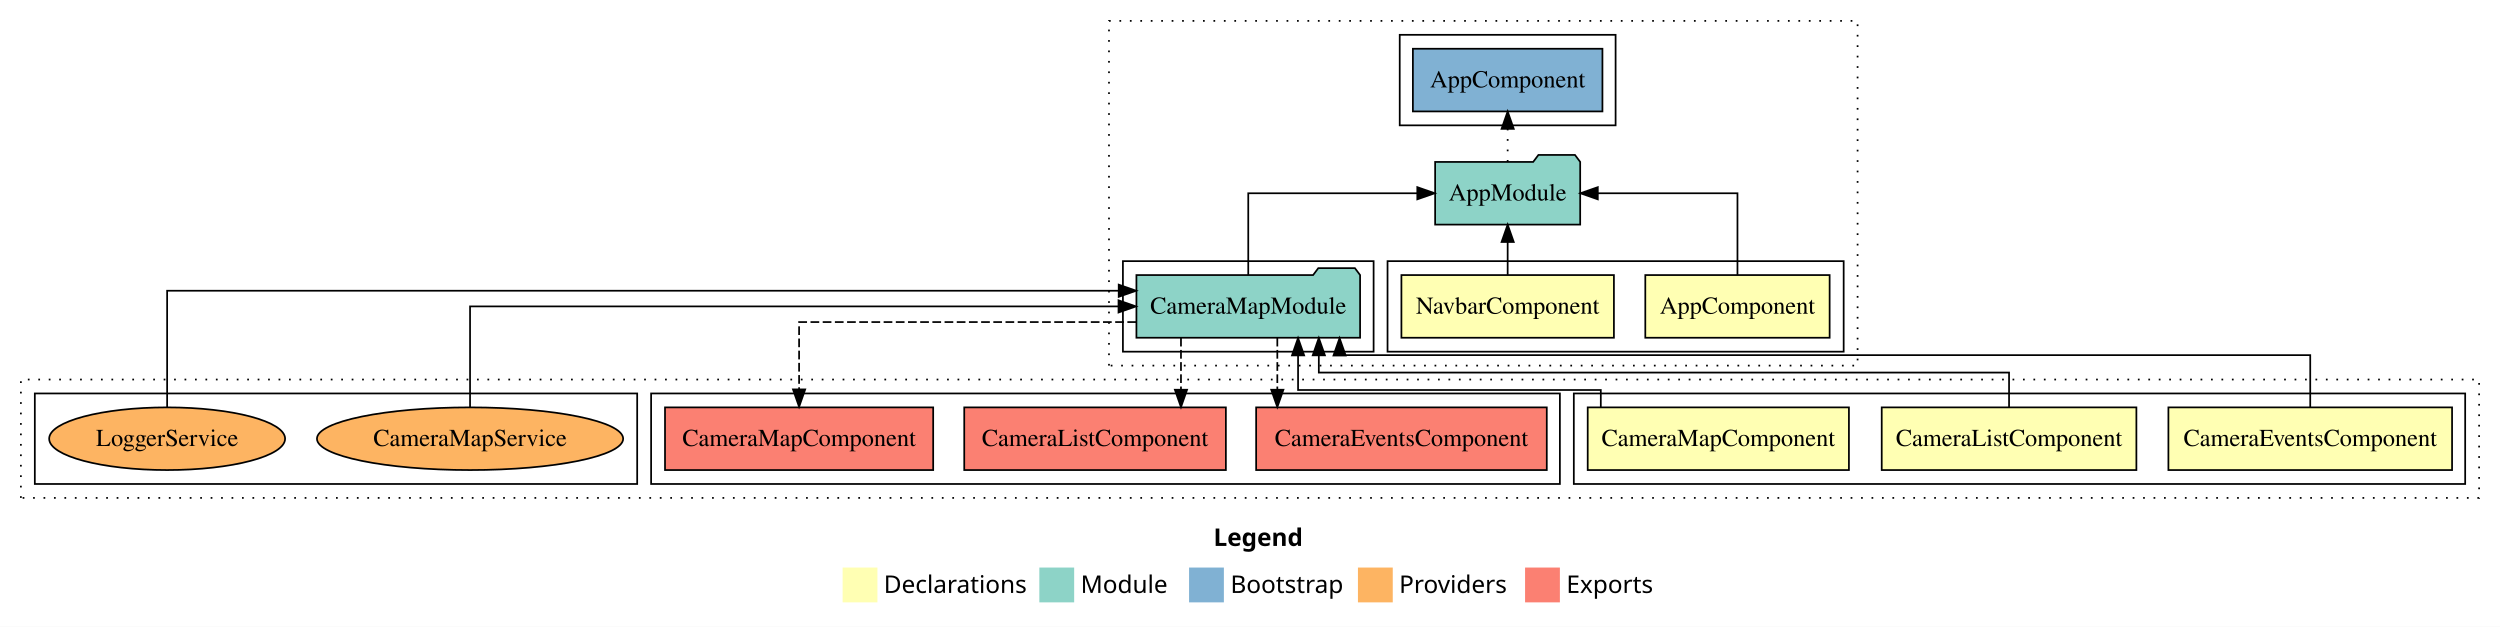
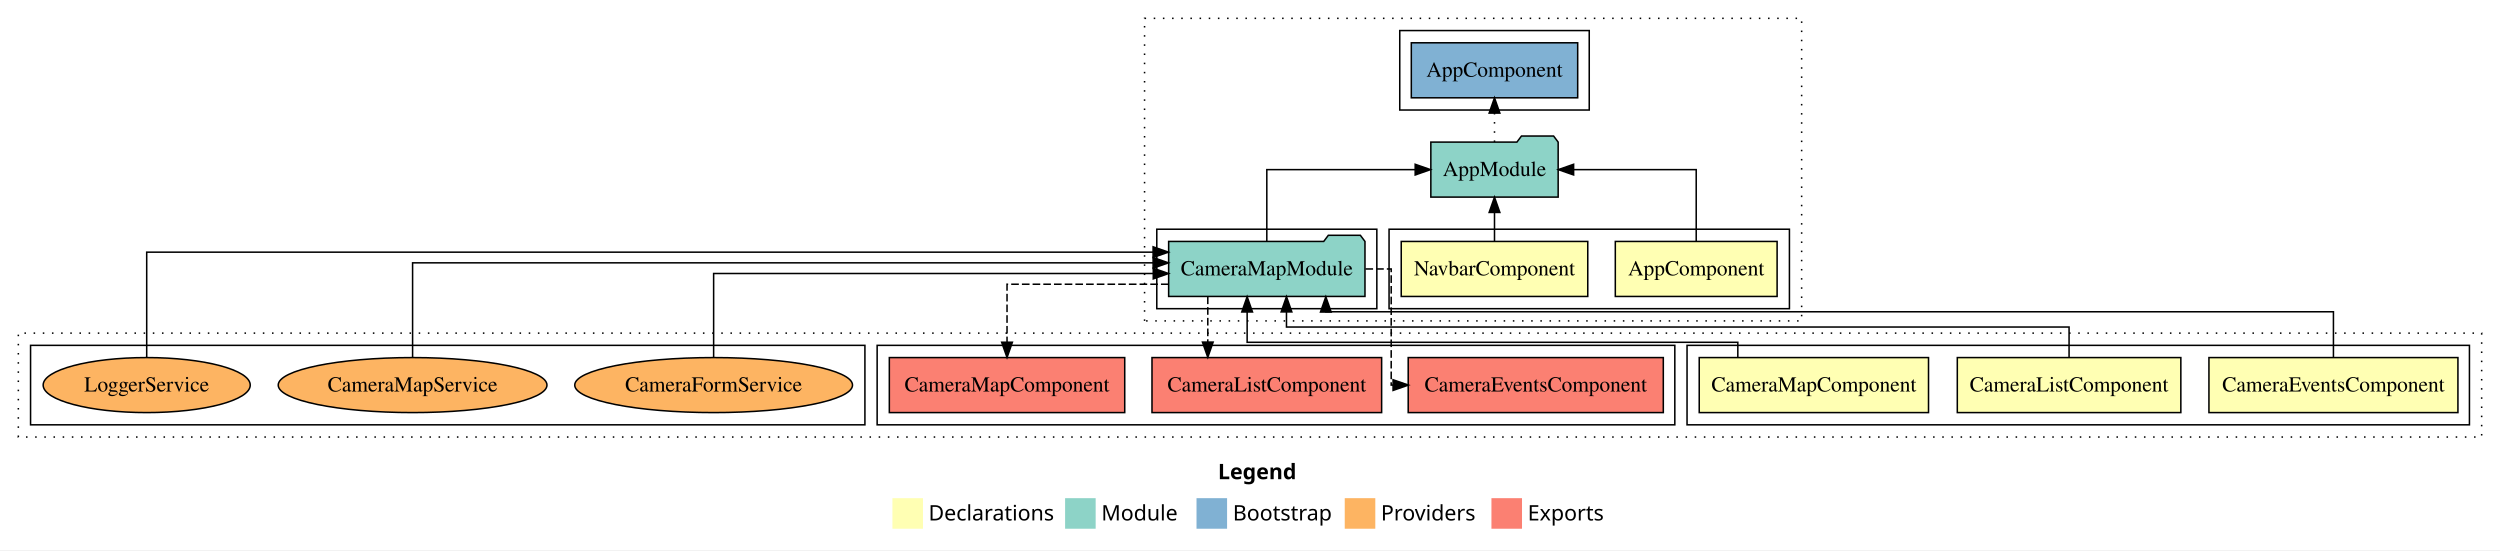
- <svg xmlns="http://www.w3.org/2000/svg" width="1436pt" height="360pt" viewBox="0.00 0.00 1436.00 360.00">
+ <svg xmlns="http://www.w3.org/2000/svg" width="1636pt" height="360pt" viewBox="0.00 0.00 1636.00 360.00">
  <g id="graph0" class="graph" transform="scale(1 1) rotate(0) translate(4 356)">
-     <polygon fill="white" stroke="transparent" points="-4,4 -4,-356 1432,-356 1432,4 -4,4" />
-     <text text-anchor="start" x="693.01" y="-42.4" font-family="sans-serif" font-weight="bold" font-size="14.00">Legend</text>
-     <polygon fill="#ffffb3" stroke="transparent" points="480,-10 480,-30 500,-30 500,-10 480,-10" />
-     <text text-anchor="start" x="503.63" y="-15.4" font-family="sans-serif" font-size="14.00">  Declarations</text>
-     <polygon fill="#8dd3c7" stroke="transparent" points="593,-10 593,-30 613,-30 613,-10 593,-10" />
-     <text text-anchor="start" x="616.73" y="-15.4" font-family="sans-serif" font-size="14.00">  Module</text>
-     <polygon fill="#80b1d3" stroke="transparent" points="679,-10 679,-30 699,-30 699,-10 679,-10" />
-     <text text-anchor="start" x="702.78" y="-15.4" font-family="sans-serif" font-size="14.00">  Bootstrap</text>
-     <polygon fill="#fdb462" stroke="transparent" points="776,-10 776,-30 796,-30 796,-10 776,-10" />
-     <text text-anchor="start" x="799.67" y="-15.4" font-family="sans-serif" font-size="14.00">  Providers</text>
-     <polygon fill="#fb8072" stroke="transparent" points="872,-10 872,-30 892,-30 892,-10 872,-10" />
-     <text text-anchor="start" x="895.73" y="-15.4" font-family="sans-serif" font-size="14.00">  Exports</text>
+     <polygon fill="white" stroke="transparent" points="-4,4 -4,-356 1632,-356 1632,4 -4,4" />
+     <text text-anchor="start" x="793.01" y="-42.4" font-family="sans-serif" font-weight="bold" font-size="14.00">Legend</text>
+     <polygon fill="#ffffb3" stroke="transparent" points="580,-10 580,-30 600,-30 600,-10 580,-10" />
+     <text text-anchor="start" x="603.63" y="-15.4" font-family="sans-serif" font-size="14.00">  Declarations</text>
+     <polygon fill="#8dd3c7" stroke="transparent" points="693,-10 693,-30 713,-30 713,-10 693,-10" />
+     <text text-anchor="start" x="716.73" y="-15.4" font-family="sans-serif" font-size="14.00">  Module</text>
+     <polygon fill="#80b1d3" stroke="transparent" points="779,-10 779,-30 799,-30 799,-10 779,-10" />
+     <text text-anchor="start" x="802.78" y="-15.4" font-family="sans-serif" font-size="14.00">  Bootstrap</text>
+     <polygon fill="#fdb462" stroke="transparent" points="876,-10 876,-30 896,-30 896,-10 876,-10" />
+     <text text-anchor="start" x="899.67" y="-15.4" font-family="sans-serif" font-size="14.00">  Providers</text>
+     <polygon fill="#fb8072" stroke="transparent" points="972,-10 972,-30 992,-30 992,-10 972,-10" />
+     <text text-anchor="start" x="995.73" y="-15.4" font-family="sans-serif" font-size="14.00">  Exports</text>
    <g id="clust1" class="cluster">
-       <polygon fill="none" stroke="black" stroke-dasharray="1,5" points="633,-146 633,-344 1063,-344 1063,-146 633,-146" />
+       <polygon fill="none" stroke="black" stroke-dasharray="1,5" points="745,-146 745,-344 1175,-344 1175,-146 745,-146" />
    </g>
    <g id="clust2" class="cluster">
-       <polygon fill="none" stroke="black" points="793,-154 793,-206 1055,-206 1055,-154 793,-154" />
+       <polygon fill="none" stroke="black" points="905,-154 905,-206 1167,-206 1167,-154 905,-154" />
    </g>
    <g id="clust5" class="cluster">
-       <polygon fill="none" stroke="black" points="641,-154 641,-206 785,-206 785,-154 641,-154" />
+       <polygon fill="none" stroke="black" points="753,-154 753,-206 897,-206 897,-154 753,-154" />
    </g>
    <g id="clust7" class="cluster">
-       <polygon fill="none" stroke="black" points="800,-284 800,-336 924,-336 924,-284 800,-284" />
+       <polygon fill="none" stroke="black" points="912,-284 912,-336 1036,-336 1036,-284 912,-284" />
    </g>
    <g id="clust15" class="cluster">
-       <polygon fill="none" stroke="black" stroke-dasharray="1,5" points="8,-70 8,-138 1420,-138 1420,-70 8,-70" />
+       <polygon fill="none" stroke="black" stroke-dasharray="1,5" points="8,-70 8,-138 1620,-138 1620,-70 8,-70" />
    </g>
    <g id="clust16" class="cluster">
-       <polygon fill="none" stroke="black" points="900,-78 900,-130 1412,-130 1412,-78 900,-78" />
+       <polygon fill="none" stroke="black" points="1100,-78 1100,-130 1612,-130 1612,-78 1100,-78" />
    </g>
    <g id="clust21" class="cluster">
-       <polygon fill="none" stroke="black" points="370,-78 370,-130 892,-130 892,-78 370,-78" />
+       <polygon fill="none" stroke="black" points="570,-78 570,-130 1092,-130 1092,-78 570,-78" />
    </g>
    <g id="clust23" class="cluster">
-       <polygon fill="none" stroke="black" points="16,-78 16,-130 362,-130 362,-78 16,-78" />
+       <polygon fill="none" stroke="black" points="16,-78 16,-130 562,-130 562,-78 16,-78" />
    </g>
    <g id="node1" class="node">
-       <polygon fill="#ffffb3" stroke="black" points="1046.94,-198 941.06,-198 941.06,-162 1046.94,-162 1046.94,-198" />
-       <text text-anchor="middle" x="994" y="-175.8" font-family="Times,serif" font-size="14.00">AppComponent</text>
+       <polygon fill="#ffffb3" stroke="black" points="1158.94,-198 1053.06,-198 1053.06,-162 1158.94,-162 1158.94,-198" />
+       <text text-anchor="middle" x="1106" y="-175.8" font-family="Times,serif" font-size="14.00">AppComponent</text>
    </g>
    <g id="node3" class="node">
-       <polygon fill="#8dd3c7" stroke="black" points="903.66,-263 900.66,-267 879.66,-267 876.66,-263 820.34,-263 820.34,-227 903.66,-227 903.66,-263" />
-       <text text-anchor="middle" x="862" y="-240.8" font-family="Times,serif" font-size="14.00">AppModule</text>
+       <polygon fill="#8dd3c7" stroke="black" points="1015.66,-263 1012.66,-267 991.66,-267 988.66,-263 932.34,-263 932.34,-227 1015.66,-227 1015.66,-263" />
+       <text text-anchor="middle" x="974" y="-240.8" font-family="Times,serif" font-size="14.00">AppModule</text>
    </g>
    <g id="edge1" class="edge">
-       <path fill="none" stroke="black" d="M994,-198.11C994,-217.34 994,-245 994,-245 994,-245 913.77,-245 913.77,-245" />
-       <polygon fill="black" stroke="black" points="913.77,-241.5 903.77,-245 913.77,-248.5 913.77,-241.5" />
+       <path fill="none" stroke="black" d="M1106,-198.11C1106,-217.34 1106,-245 1106,-245 1106,-245 1025.77,-245 1025.77,-245" />
+       <polygon fill="black" stroke="black" points="1025.77,-241.5 1015.77,-245 1025.77,-248.5 1025.77,-241.5" />
    </g>
    <g id="node2" class="node">
-       <polygon fill="#ffffb3" stroke="black" points="923.03,-198 800.97,-198 800.97,-162 923.03,-162 923.03,-198" />
-       <text text-anchor="middle" x="862" y="-175.8" font-family="Times,serif" font-size="14.00">NavbarComponent</text>
+       <polygon fill="#ffffb3" stroke="black" points="1035.03,-198 912.97,-198 912.97,-162 1035.03,-162 1035.03,-198" />
+       <text text-anchor="middle" x="974" y="-175.8" font-family="Times,serif" font-size="14.00">NavbarComponent</text>
    </g>
    <g id="edge2" class="edge">
-       <path fill="none" stroke="black" d="M862,-198.11C862,-198.11 862,-216.99 862,-216.99" />
-       <polygon fill="black" stroke="black" points="858.5,-216.99 862,-226.99 865.5,-216.99 858.5,-216.99" />
+       <path fill="none" stroke="black" d="M974,-198.11C974,-198.11 974,-216.99 974,-216.99" />
+       <polygon fill="black" stroke="black" points="970.5,-216.99 974,-226.99 977.5,-216.99 970.5,-216.99" />
    </g>
    <g id="node5" class="node">
-       <polygon fill="#80b1d3" stroke="black" points="916.44,-328 807.56,-328 807.56,-292 916.44,-292 916.44,-328" />
-       <text text-anchor="middle" x="862" y="-305.8" font-family="Times,serif" font-size="14.00">AppComponent </text>
+       <polygon fill="#80b1d3" stroke="black" points="1028.44,-328 919.56,-328 919.56,-292 1028.44,-292 1028.44,-328" />
+       <text text-anchor="middle" x="974" y="-305.8" font-family="Times,serif" font-size="14.00">AppComponent </text>
    </g>
    <g id="edge4" class="edge">
-       <path fill="none" stroke="black" stroke-dasharray="1,5" d="M862,-263.11C862,-263.11 862,-281.99 862,-281.99" />
-       <polygon fill="black" stroke="black" points="858.5,-281.99 862,-291.99 865.5,-281.99 858.5,-281.99" />
+       <path fill="none" stroke="black" stroke-dasharray="1,5" d="M974,-263.11C974,-263.11 974,-281.99 974,-281.99" />
+       <polygon fill="black" stroke="black" points="970.5,-281.99 974,-291.99 977.5,-281.99 970.5,-281.99" />
    </g>
    <g id="node4" class="node">
-       <polygon fill="#8dd3c7" stroke="black" points="777.24,-198 774.24,-202 753.24,-202 750.24,-198 648.76,-198 648.76,-162 777.24,-162 777.24,-198" />
-       <text text-anchor="middle" x="713" y="-175.8" font-family="Times,serif" font-size="14.00">CameraMapModule</text>
+       <polygon fill="#8dd3c7" stroke="black" points="889.24,-198 886.24,-202 865.24,-202 862.24,-198 760.76,-198 760.76,-162 889.24,-162 889.24,-198" />
+       <text text-anchor="middle" x="825" y="-175.8" font-family="Times,serif" font-size="14.00">CameraMapModule</text>
    </g>
    <g id="edge3" class="edge">
-       <path fill="none" stroke="black" d="M713,-198.11C713,-217.34 713,-245 713,-245 713,-245 810.1,-245 810.1,-245" />
-       <polygon fill="black" stroke="black" points="810.1,-248.5 820.1,-245 810.1,-241.5 810.1,-248.5" />
+       <path fill="none" stroke="black" d="M825,-198.11C825,-217.34 825,-245 825,-245 825,-245 922.1,-245 922.1,-245" />
+       <polygon fill="black" stroke="black" points="922.1,-248.5 932.1,-245 922.1,-241.5 922.1,-248.5" />
    </g>
    <g id="node9" class="node">
-       <polygon fill="#fb8072" stroke="black" points="884.47,-122 717.53,-122 717.53,-86 884.47,-86 884.47,-122" />
-       <text text-anchor="middle" x="801" y="-99.8" font-family="Times,serif" font-size="14.00">CameraEventsComponent </text>
+       <polygon fill="#fb8072" stroke="black" points="1084.47,-122 917.53,-122 917.53,-86 1084.47,-86 1084.47,-122" />
+       <text text-anchor="middle" x="1001" y="-99.8" font-family="Times,serif" font-size="14.00">CameraEventsComponent </text>
    </g>
    <g id="edge8" class="edge">
-       <path fill="none" stroke="black" stroke-dasharray="5,2" d="M729.69,-161.99C729.69,-161.99 729.69,-132.15 729.69,-132.15" />
-       <polygon fill="black" stroke="black" points="733.19,-132.15 729.69,-122.15 726.19,-132.15 733.19,-132.15" />
+       <path fill="none" stroke="black" stroke-dasharray="5,2" d="M889.54,-180C899.42,-180 906.4,-180 906.4,-180 906.4,-180 906.4,-104 906.4,-104 906.4,-104 907.63,-104 907.63,-104" />
+       <polygon fill="black" stroke="black" points="907.63,-107.5 917.63,-104 907.63,-100.5 907.63,-107.5" />
    </g>
    <g id="node10" class="node">
-       <polygon fill="#fb8072" stroke="black" points="700.14,-122 549.86,-122 549.86,-86 700.14,-86 700.14,-122" />
-       <text text-anchor="middle" x="625" y="-99.8" font-family="Times,serif" font-size="14.00">CameraListComponent </text>
+       <polygon fill="#fb8072" stroke="black" points="900.14,-122 749.86,-122 749.86,-86 900.14,-86 900.14,-122" />
+       <text text-anchor="middle" x="825" y="-99.8" font-family="Times,serif" font-size="14.00">CameraListComponent </text>
    </g>
    <g id="edge9" class="edge">
-       <path fill="none" stroke="black" stroke-dasharray="5,2" d="M674.35,-161.99C674.35,-161.99 674.35,-132.15 674.35,-132.15" />
-       <polygon fill="black" stroke="black" points="677.85,-132.15 674.35,-122.15 670.85,-132.15 677.85,-132.15" />
+       <path fill="none" stroke="black" stroke-dasharray="5,2" d="M786.38,-161.99C786.38,-161.99 786.38,-132.15 786.38,-132.15" />
+       <polygon fill="black" stroke="black" points="789.88,-132.15 786.38,-122.15 782.88,-132.15 789.88,-132.15" />
    </g>
    <g id="node11" class="node">
-       <polygon fill="#fb8072" stroke="black" points="532.02,-122 377.98,-122 377.98,-86 532.02,-86 532.02,-122" />
-       <text text-anchor="middle" x="455" y="-99.8" font-family="Times,serif" font-size="14.00">CameraMapComponent </text>
+       <polygon fill="#fb8072" stroke="black" points="732.02,-122 577.98,-122 577.98,-86 732.02,-86 732.02,-122" />
+       <text text-anchor="middle" x="655" y="-99.8" font-family="Times,serif" font-size="14.00">CameraMapComponent </text>
    </g>
    <g id="edge10" class="edge">
-       <path fill="none" stroke="black" stroke-dasharray="5,2" d="M648.56,-171C572.14,-171 455,-171 455,-171 455,-171 455,-132.31 455,-132.31" />
-       <polygon fill="black" stroke="black" points="458.5,-132.31 455,-122.31 451.5,-132.31 458.5,-132.31" />
+       <path fill="none" stroke="black" stroke-dasharray="5,2" d="M760.73,-170C712.59,-170 655,-170 655,-170 655,-170 655,-132.03 655,-132.03" />
+       <polygon fill="black" stroke="black" points="658.5,-132.03 655,-122.03 651.5,-132.03 658.5,-132.03" />
    </g>
    <g id="node6" class="node">
-       <polygon fill="#ffffb3" stroke="black" points="1404.47,-122 1241.53,-122 1241.53,-86 1404.47,-86 1404.47,-122" />
-       <text text-anchor="middle" x="1323" y="-99.8" font-family="Times,serif" font-size="14.00">CameraEventsComponent</text>
+       <polygon fill="#ffffb3" stroke="black" points="1604.47,-122 1441.53,-122 1441.53,-86 1604.47,-86 1604.47,-122" />
+       <text text-anchor="middle" x="1523" y="-99.8" font-family="Times,serif" font-size="14.00">CameraEventsComponent</text>
    </g>
    <g id="edge5" class="edge">
-       <path fill="none" stroke="black" d="M1323,-122.15C1323,-135.74 1323,-152 1323,-152 1323,-152 765.45,-152 765.45,-152 765.45,-152 765.45,-152.98 765.45,-152.98" />
-       <polygon fill="black" stroke="black" points="761.95,-151.79 765.45,-161.79 768.95,-151.79 761.95,-151.79" />
+       <path fill="none" stroke="black" d="M1523,-122.15C1523,-135.74 1523,-152 1523,-152 1523,-152 863.62,-152 863.62,-152 863.62,-152 863.62,-152.98 863.62,-152.98" />
+       <polygon fill="black" stroke="black" points="860.12,-151.79 863.62,-161.79 867.12,-151.79 860.12,-151.79" />
    </g>
    <g id="node7" class="node">
-       <polygon fill="#ffffb3" stroke="black" points="1223.14,-122 1076.86,-122 1076.86,-86 1223.14,-86 1223.14,-122" />
-       <text text-anchor="middle" x="1150" y="-99.8" font-family="Times,serif" font-size="14.00">CameraListComponent</text>
+       <polygon fill="#ffffb3" stroke="black" points="1423.14,-122 1276.86,-122 1276.86,-86 1423.14,-86 1423.14,-122" />
+       <text text-anchor="middle" x="1350" y="-99.8" font-family="Times,serif" font-size="14.00">CameraListComponent</text>
    </g>
    <g id="edge6" class="edge">
-       <path fill="none" stroke="black" d="M1150,-122.11C1150,-131.9 1150,-142 1150,-142 1150,-142 753.53,-142 753.53,-142 753.53,-142 753.53,-151.89 753.53,-151.89" />
-       <polygon fill="black" stroke="black" points="750.03,-151.89 753.53,-161.89 757.03,-151.89 750.03,-151.89" />
+       <path fill="none" stroke="black" d="M1350,-122.11C1350,-131.9 1350,-142 1350,-142 1350,-142 837.87,-142 837.87,-142 837.87,-142 837.87,-151.89 837.87,-151.89" />
+       <polygon fill="black" stroke="black" points="834.37,-151.89 837.87,-161.89 841.37,-151.89 834.37,-151.89" />
    </g>
    <g id="node8" class="node">
-       <polygon fill="#ffffb3" stroke="black" points="1058.02,-122 907.98,-122 907.98,-86 1058.02,-86 1058.02,-122" />
-       <text text-anchor="middle" x="983" y="-99.8" font-family="Times,serif" font-size="14.00">CameraMapComponent</text>
+       <polygon fill="#ffffb3" stroke="black" points="1258.02,-122 1107.98,-122 1107.98,-86 1258.02,-86 1258.02,-122" />
+       <text text-anchor="middle" x="1183" y="-99.8" font-family="Times,serif" font-size="14.00">CameraMapComponent</text>
    </g>
    <g id="edge7" class="edge">
-       <path fill="none" stroke="black" d="M915.5,-122.21C915.5,-127.55 915.5,-132 915.5,-132 915.5,-132 741.61,-132 741.61,-132 741.61,-132 741.61,-151.85 741.61,-151.85" />
-       <polygon fill="black" stroke="black" points="738.11,-151.85 741.61,-161.85 745.11,-151.85 738.11,-151.85" />
+       <path fill="none" stroke="black" d="M1133.23,-122.21C1133.23,-127.55 1133.23,-132 1133.23,-132 1133.23,-132 812.13,-132 812.13,-132 812.13,-132 812.13,-151.85 812.13,-151.85" />
+       <polygon fill="black" stroke="black" points="808.63,-151.85 812.13,-161.85 815.63,-151.85 808.63,-151.85" />
    </g>
    <g id="node12" class="node">
+       <ellipse fill="#fdb462" stroke="black" cx="463" cy="-104" rx="90.89" ry="18" />
+       <text text-anchor="middle" x="463" y="-99.8" font-family="Times,serif" font-size="14.00">CameraFormService</text>
+     </g>
+     <g id="edge11" class="edge">
+       <path fill="none" stroke="black" d="M463,-122.04C463,-143.66 463,-177 463,-177 463,-177 750.7,-177 750.7,-177" />
+       <polygon fill="black" stroke="black" points="750.7,-180.5 760.7,-177 750.7,-173.5 750.7,-180.5" />
+     </g>
+     <g id="node13" class="node">
      <ellipse fill="#fdb462" stroke="black" cx="266" cy="-104" rx="87.94" ry="18" />
      <text text-anchor="middle" x="266" y="-99.8" font-family="Times,serif" font-size="14.00">CameraMapService</text>
    </g>
-     <g id="edge11" class="edge">
-       <path fill="none" stroke="black" d="M266,-122.01C266,-144.49 266,-180 266,-180 266,-180 638.48,-180 638.48,-180" />
-       <polygon fill="black" stroke="black" points="638.48,-183.5 648.48,-180 638.48,-176.5 638.48,-183.5" />
+     <g id="edge12" class="edge">
+       <path fill="none" stroke="black" d="M266,-122.15C266,-145.76 266,-184 266,-184 266,-184 750.6,-184 750.6,-184" />
+       <polygon fill="black" stroke="black" points="750.6,-187.5 760.6,-184 750.6,-180.5 750.6,-187.5" />
    </g>
-     <g id="node13" class="node">
+     <g id="node14" class="node">
      <ellipse fill="#fdb462" stroke="black" cx="92" cy="-104" rx="67.76" ry="18" />
      <text text-anchor="middle" x="92" y="-99.8" font-family="Times,serif" font-size="14.00">LoggerService</text>
    </g>
-     <g id="edge12" class="edge">
-       <path fill="none" stroke="black" d="M92,-122.03C92,-146.98 92,-189 92,-189 92,-189 638.59,-189 638.59,-189" />
-       <polygon fill="black" stroke="black" points="638.59,-192.5 648.59,-189 638.59,-185.5 638.59,-192.5" />
+     <g id="edge13" class="edge">
+       <path fill="none" stroke="black" d="M92,-122.03C92,-147.51 92,-191 92,-191 92,-191 750.59,-191 750.59,-191" />
+       <polygon fill="black" stroke="black" points="750.59,-194.5 760.59,-191 750.59,-187.5 750.59,-194.5" />
    </g>
  </g>
</svg>
